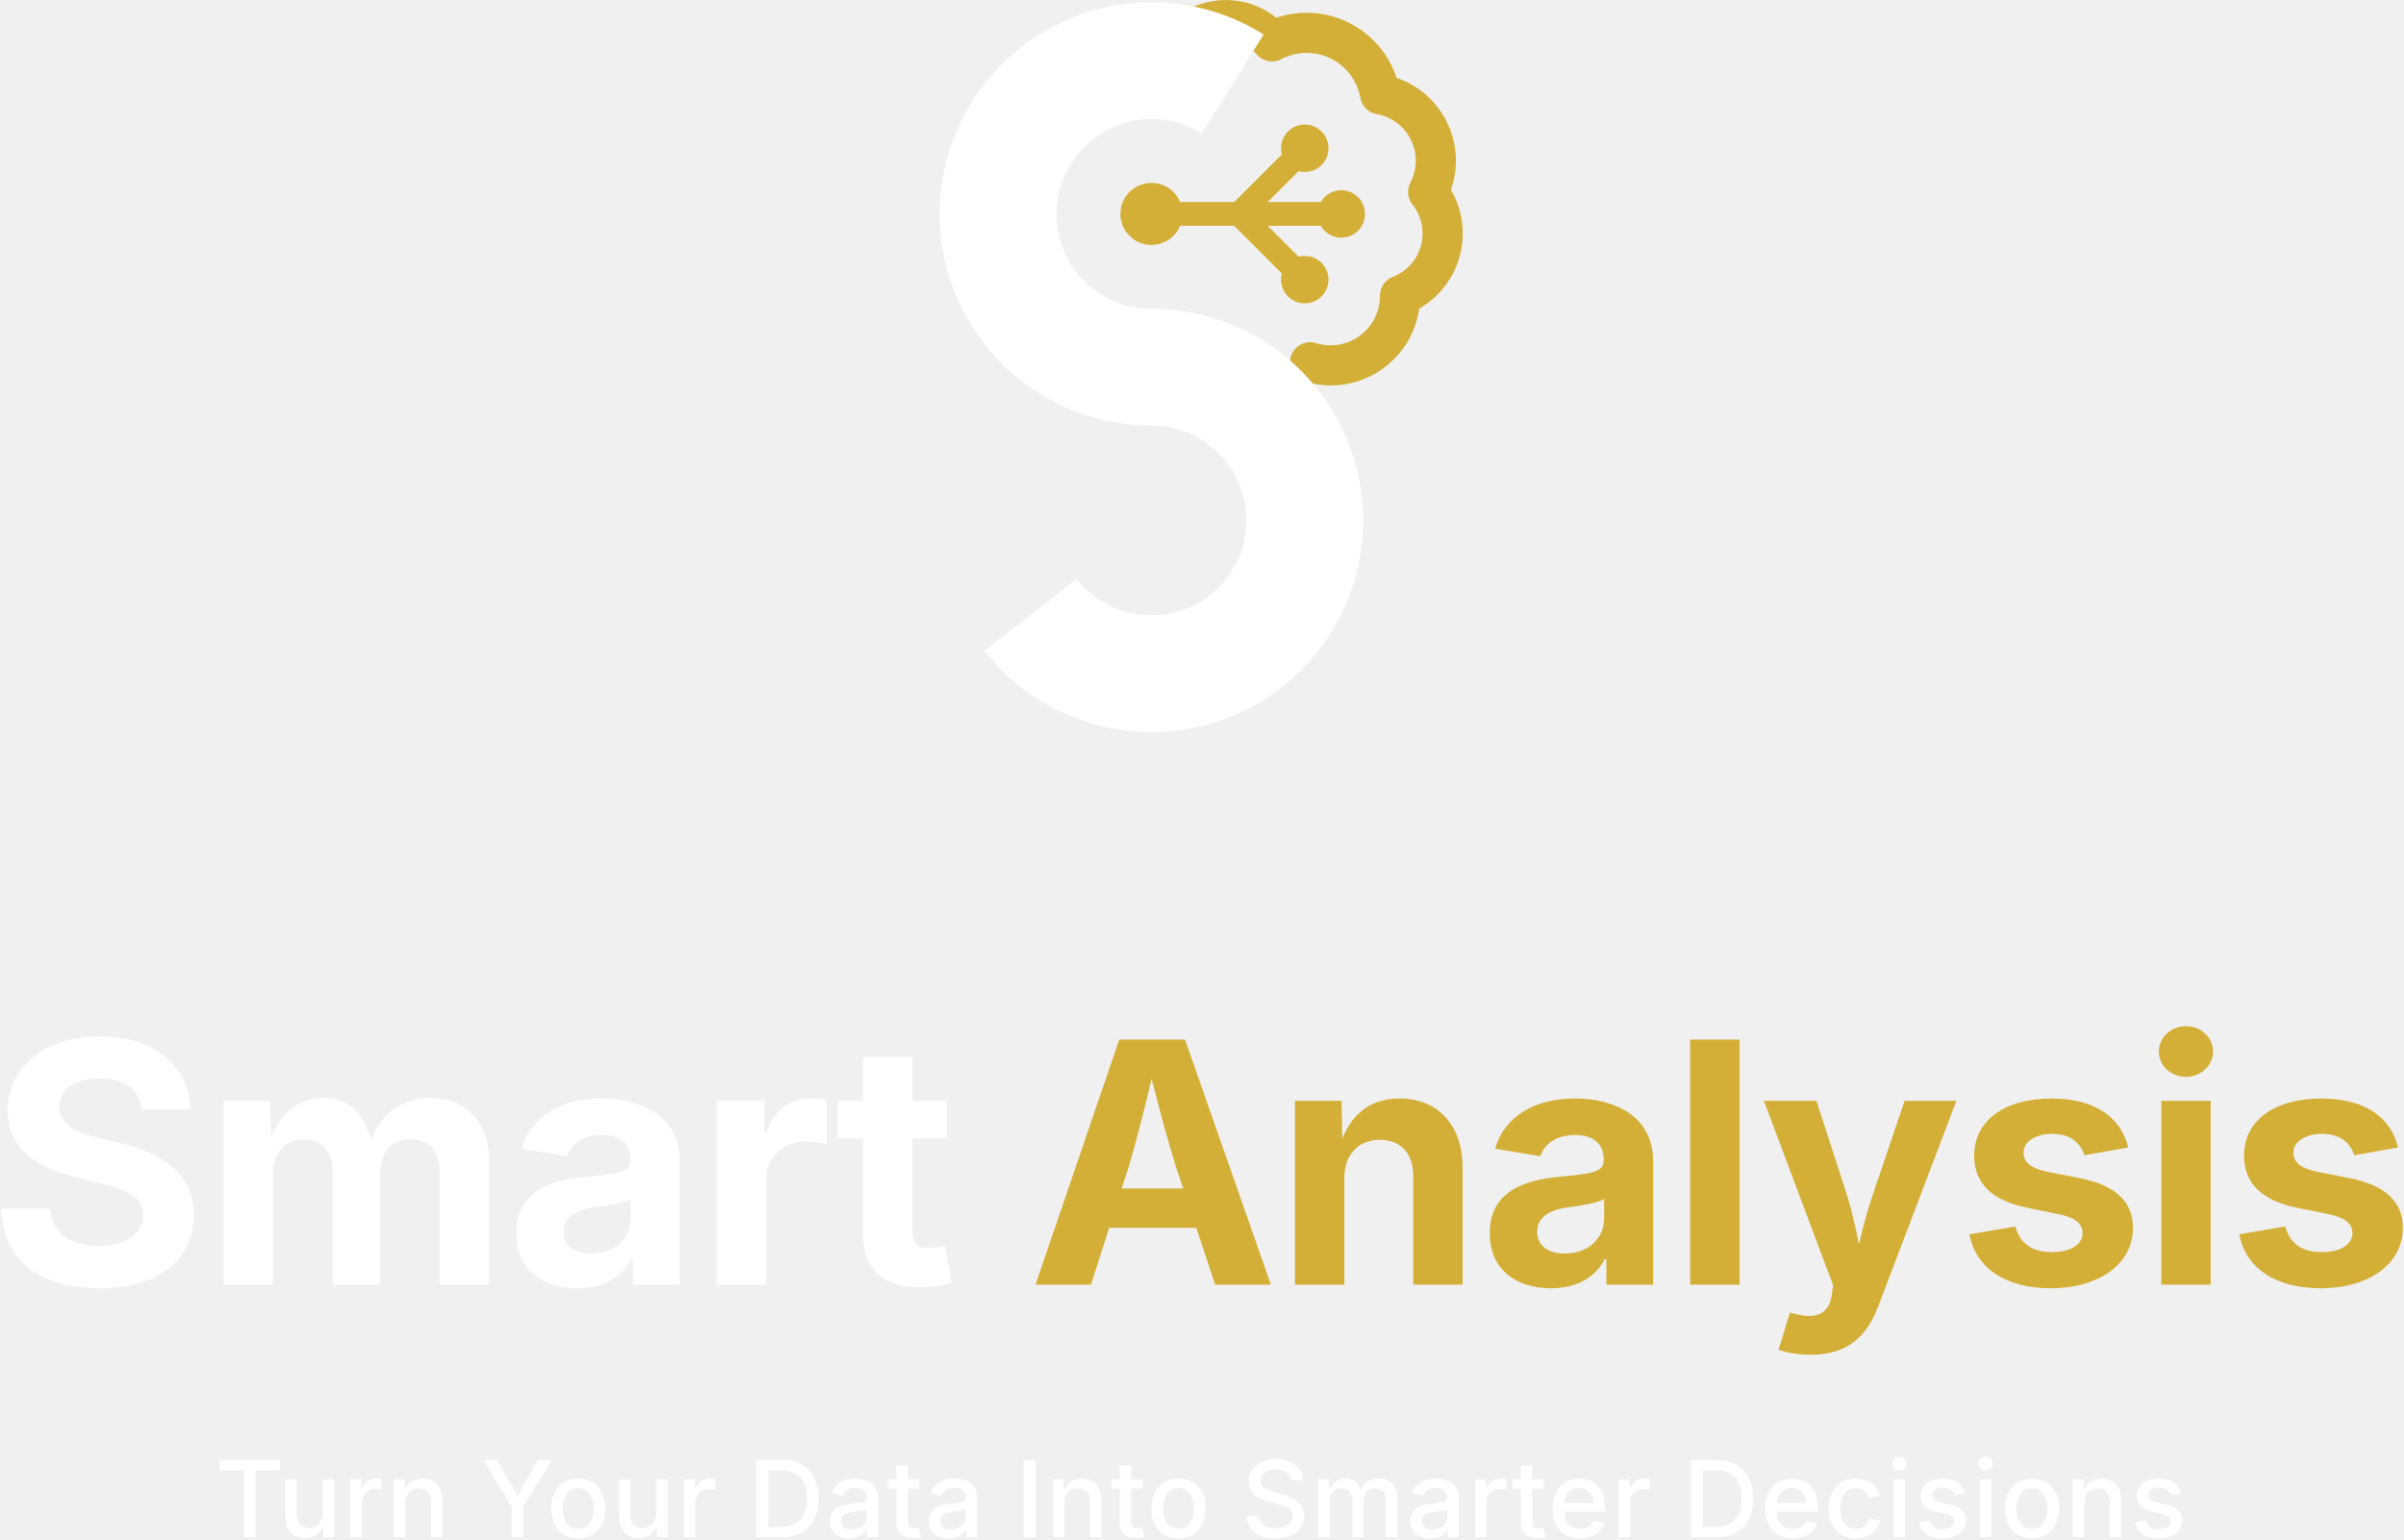
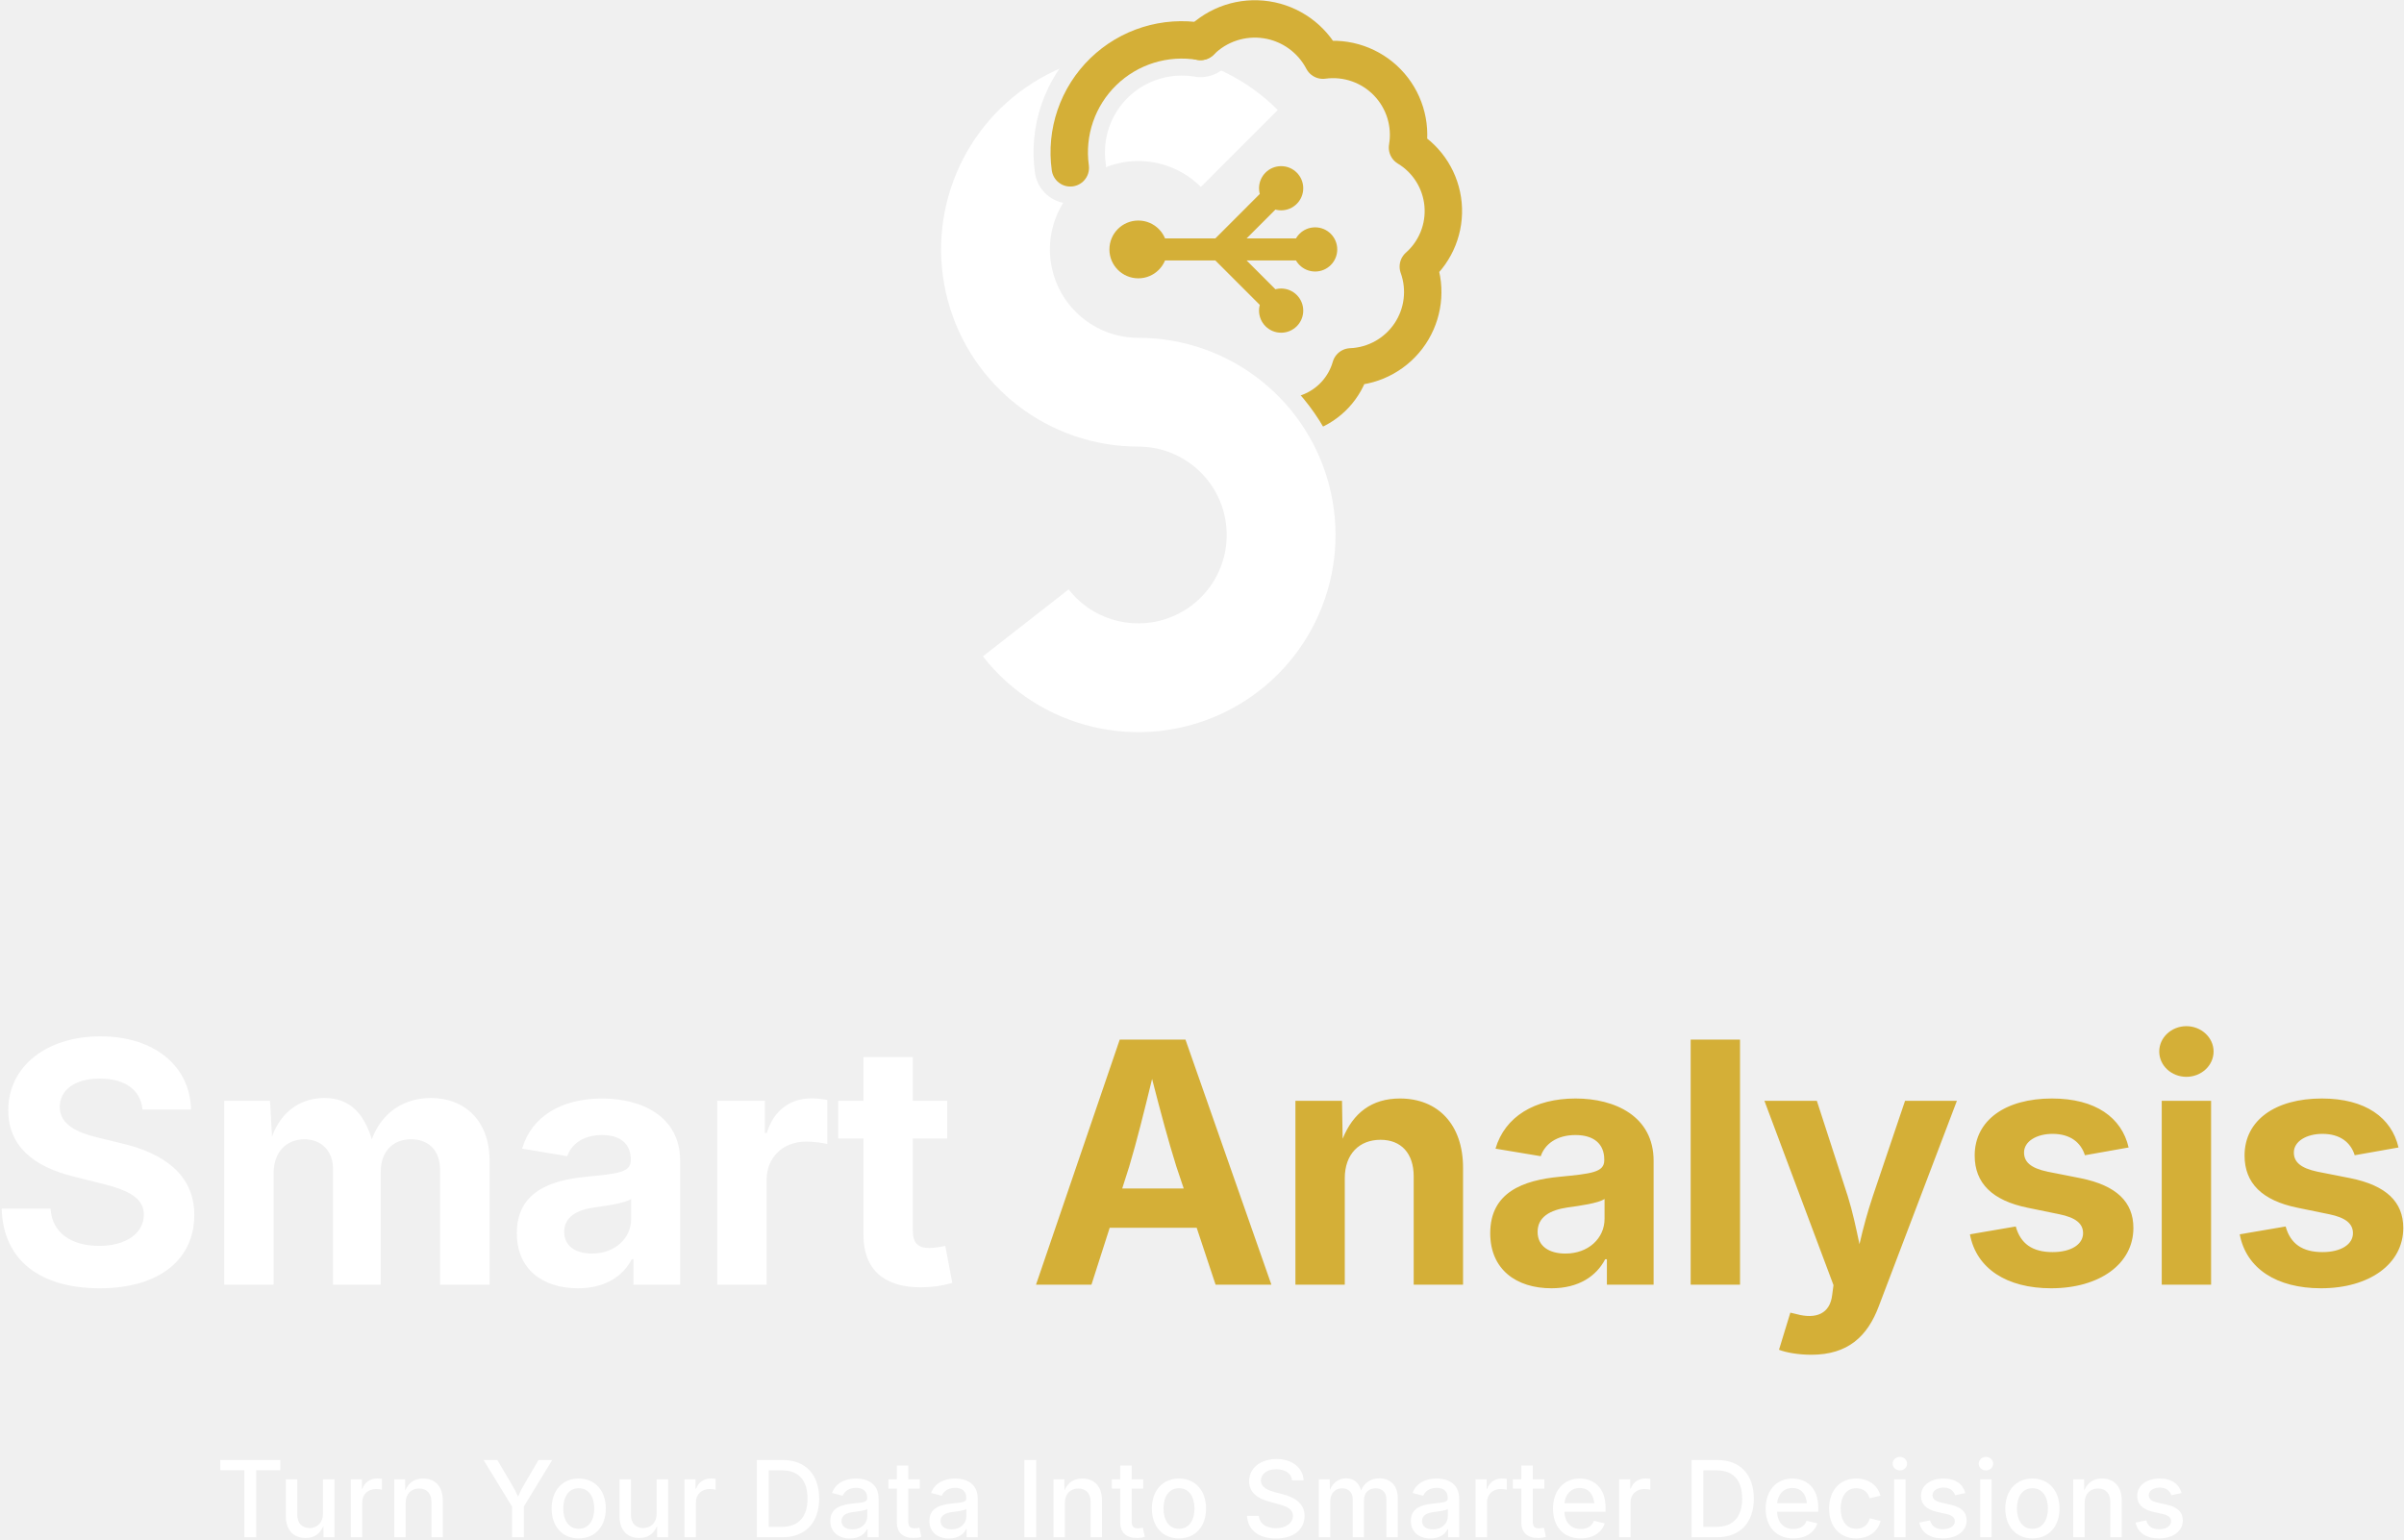
- <svg xmlns="http://www.w3.org/2000/svg" viewBox="-128.250 0.000 328.250 210.250">
-   <g class="symbol" transform="translate(0.000 0.000) scale(0.49844) translate(-41.875 -23.375)">
-     <path id="brain-contour" d="M106.21 36.77 A16.67 16.67 0 0 1 133.03 34.70 A20.45 20.45 0 0 1 162.64 49.22 A18.49 18.49 0 0 1 175.80 75.99 A18.24 18.24 0 0 1 168.10 104.38 A19.01 19.01 0 0 1 143.48 122.65" fill="none" stroke="#D4AF37" stroke-width="11" stroke-linecap="round" stroke-linejoin="round" />
-     <path id="letter-s" d="M122.26 46.38 A42 42 0 1 0 100.00 124.00 A42 42 0 1 1 66.90 191.86" fill="none" stroke="#FFFFFF" stroke-width="32" />
+ <svg xmlns="http://www.w3.org/2000/svg" viewBox="-128.500 0.000 328.250 210.250">
+   <g class="symbol" transform="translate(0.000 0.000) scale(0.46431) translate(-42.000 -8.625)">
+     <defs>
+       <mask id="sa-under-s" maskUnits="userSpaceOnUse" x="-60" y="-60" width="400" height="400">
+         <rect x="-60" y="-60" width="400" height="400" fill="#fff" />
+         <path d="M100.00 124.00 A42 42 0 1 1 66.90 191.86" fill="none" stroke="#000" stroke-width="42" />
+       </mask>
+       <mask id="sa-under-brain" maskUnits="userSpaceOnUse" x="-60" y="-60" width="400" height="400">
+         <rect x="-60" y="-60" width="400" height="400" fill="#fff" />
+         <path d="M80.00 58.00 A33.08 33.08 0 0 1 118.28 20.82" fill="none" stroke="#000" stroke-width="21" stroke-linecap="round" />
+       </mask>
+     </defs>
+     <path id="brain-back" d="M118.28 20.82 A22.59 22.59 0 0 1 154.29 26.32 A22.18 22.18 0 0 1 179.16 52.04 A21.81 21.81 0 0 1 182.34 87.06 A22.04 22.04 0 0 1 162.48 116.55 A20.21 20.21 0 0 1 131.91 127.87" fill="none" stroke="#D4AF37" stroke-width="11" stroke-linecap="round" stroke-linejoin="round" mask="url(#sa-under-s)" />
+     <path id="letter-s" d="M129.70 52.30 A42 42 0 1 0 100.00 124.00 A42 42 0 1 1 66.90 191.86" fill="none" stroke="#FFFFFF" stroke-width="32" mask="url(#sa-under-brain)" />
+     <path id="brain-front" d="M80.00 58.00 A33.08 33.08 0 0 1 118.28 20.82" fill="none" stroke="#D4AF37" stroke-width="11" stroke-linecap="round" stroke-linejoin="round" />
    <path id="circuit-traces" d="M100.00 82.00 H124.0 L140 66 M124.0 82.0 L140 98 M124.0 82.0 H150" fill="none" stroke="#D4AF37" stroke-width="6.5" stroke-linecap="round" stroke-linejoin="round" />
    <circle cx="100.0" cy="82.0" r="8.5" fill="#D4AF37" />
    <circle cx="142.0" cy="64.0" r="6.5" fill="#D4AF37" />
    <circle cx="142.0" cy="100.0" r="6.5" fill="#D4AF37" />
    <circle cx="152.0" cy="82.0" r="6.5" fill="#D4AF37" />
  </g>
  <g class="wordmark">
-     <path id="smart" d="M-114.7 175.96C-106.57 175.96 -101.78 172.03 -101.78 165.94C-101.78 160.33 -106.14 157.45 -111.78 156.15L-114.81 155.41C-117.64 154.74 -120.16 153.68 -120.16 151.19C-120.16 148.94 -118.18 147.32 -114.68 147.32C-111.24 147.32 -109.11 148.87 -108.86 151.55H-102.23C-102.35 145.66 -107.2 141.55 -114.61 141.55C-121.89 141.55 -127.19 145.59 -127.19 151.64C-127.19 156.51 -123.8 159.36 -118.14 160.73L-114.45 161.65C-110.81 162.55 -108.68 163.61 -108.68 165.9C-108.68 168.44 -111.1 170.17 -114.77 170.17C-118.47 170.17 -121.19 168.48 -121.41 165.09H-128.09C-127.88 172.21 -122.74 175.96 -114.7 175.96Z M-97.69 175.47H-90.95V160.28C-90.95 157.27 -89.13 155.61 -86.75 155.61C-84.46 155.61 -82.84 157.18 -82.84 159.63V175.47H-76.33V160.01C-76.33 157.39 -74.76 155.61 -72.2 155.61C-69.93 155.61 -68.22 156.98 -68.22 159.81V175.47H-61.46V158.53C-61.46 153.07 -64.87 149.97 -69.48 149.97C-72.94 149.97 -76.13 151.75 -77.54 155.61C-78.71 151.79 -80.8 149.97 -84.01 149.97C-87.02 149.97 -89.83 151.57 -91.18 155.23L-91.45 150.36H-97.69Z M-49.39 175.96C-45.69 175.96 -43.26 174.32 -42.05 171.99H-41.82V175.47H-35.44V158.55C-35.44 152.47 -40.7 150.04 -46.09 150.04C-51.71 150.04 -55.75 152.53 -57.03 156.89L-50.85 157.92C-50.31 156.31 -48.72 155.03 -46.11 155.03C-43.6 155.03 -42.18 156.24 -42.18 158.37V158.49C-42.18 160.13 -43.96 160.31 -48.27 160.73C-53.21 161.2 -57.75 162.82 -57.75 168.44C-57.75 173.4 -54.18 175.96 -49.39 175.96ZM-47.48 171.22C-49.71 171.22 -51.28 170.21 -51.28 168.26C-51.28 166.24 -49.62 165.27 -47.12 164.91C-45.64 164.71 -42.97 164.35 -42.14 163.76V166.48C-42.14 169.13 -44.34 171.22 -47.48 171.22Z M-30.38 175.47H-23.65V161.18C-23.65 158.06 -21.38 155.93 -18.28 155.93C-17.29 155.93 -15.96 156.08 -15.36 156.26V150.24C-15.96 150.11 -16.84 150.02 -17.54 150.02C-20.37 150.02 -22.68 151.64 -23.6 154.74H-23.87V150.36H-30.38Z M1.02 150.36H-3.67V144.38H-10.41V150.36H-13.87V155.5H-10.41V168.71C-10.41 173.31 -7.67 175.83 -2.64 175.83C-1.29 175.83 0.21 175.67 1.72 175.22L0.75 170.17C0.26 170.3 -0.86 170.46 -1.38 170.46C-3.02 170.46 -3.67 169.72 -3.67 168.12V155.5H1.02Z" fill="#FFFFFF" />
-     <path id="analysis" d="M13.14 175.47H20.71L23.2 167.7H35.09L37.67 175.47H45.28L33.56 142H24.57ZM24.91 162.33 25.88 159.32C26.89 155.95 27.88 151.97 29 147.37C30.17 151.93 31.22 155.88 32.3 159.32L33.31 162.33Z M55.31 160.93C55.31 157.61 57.31 155.68 60.18 155.68C63.01 155.68 64.72 157.54 64.72 160.67V175.47H71.46V159.5C71.46 153.61 68.04 150.04 62.83 150.04C58.97 150.04 56.43 152.04 55.02 155.54L54.93 150.36H48.57V175.47H55.31Z M83.52 175.96C87.23 175.96 89.66 174.32 90.87 171.99H91.09V175.47H97.47V158.55C97.47 152.47 92.22 150.04 86.83 150.04C81.21 150.04 77.17 152.53 75.89 156.89L82.06 157.92C82.6 156.31 84.2 155.03 86.8 155.03C89.32 155.03 90.73 156.24 90.73 158.37V158.49C90.73 160.13 88.96 160.31 84.65 160.73C79.71 161.2 75.17 162.82 75.17 168.44C75.17 173.4 78.74 175.96 83.52 175.96ZM85.43 171.22C83.21 171.22 81.64 170.21 81.64 168.26C81.64 166.24 83.3 165.27 85.79 164.91C87.28 164.71 89.95 164.35 90.78 163.76V166.48C90.78 169.13 88.58 171.22 85.43 171.22Z M109.27 142H102.53V175.47H109.27Z M114.6 184.36C115.57 184.74 117.23 185.04 119 185.04C124.03 185.04 126.68 182.5 128.21 178.43L138.88 150.36H131.81L127.4 163.38C126.68 165.54 126.1 167.7 125.58 169.94C125.11 167.72 124.66 165.56 123.99 163.38L119.77 150.36H112.6L122.04 175.53L121.86 176.88C121.56 179.4 119.7 180.23 116.98 179.49L116.15 179.29Z M151.76 175.96C158.34 175.96 162.99 172.66 162.99 167.72C162.99 164.15 160.65 161.92 155.8 160.93L151.29 160.04C148.9 159.54 148.05 158.67 148.05 157.41C148.05 155.9 149.76 154.87 151.96 154.87C154.41 154.87 155.82 156.08 156.36 157.79L162.34 156.73C161.39 152.65 157.82 150.04 151.87 150.04C145.51 150.04 141.31 153.01 141.31 157.83C141.31 161.59 143.69 163.97 148.55 164.96L152.88 165.85C155.08 166.3 156.11 167.11 156.11 168.44C156.11 169.94 154.52 171.02 151.96 171.02C149.2 171.02 147.58 169.87 146.93 167.52L140.66 168.59C141.54 173.27 145.69 175.96 151.76 175.96Z M166.86 175.47H173.6V150.36H166.86ZM170.23 147.08C172.25 147.08 173.93 145.55 173.93 143.62C173.93 141.71 172.25 140.16 170.23 140.16C168.18 140.16 166.52 141.71 166.52 143.62C166.52 145.55 168.18 147.08 170.23 147.08Z M188.61 175.96C195.19 175.96 199.84 172.66 199.84 167.72C199.84 164.15 197.5 161.92 192.65 160.93L188.13 160.04C185.75 159.54 184.9 158.67 184.9 157.41C184.9 155.9 186.61 154.87 188.81 154.87C191.26 154.87 192.67 156.08 193.21 157.79L199.18 156.73C198.24 152.65 194.67 150.04 188.72 150.04C182.36 150.04 178.16 153.01 178.16 157.83C178.16 161.59 180.54 163.97 185.39 164.96L189.73 165.85C191.93 166.3 192.96 167.11 192.96 168.44C192.96 169.94 191.37 171.02 188.81 171.02C186.05 171.02 184.43 169.87 183.78 167.52L177.51 168.59C178.39 173.27 182.54 175.96 188.61 175.96Z" fill="#D4AF37" />
+     <path id="smart" d="M-114.88 175.96C-106.75 175.96 -101.97 172.03 -101.97 165.94C-101.97 160.33 -106.33 157.45 -111.96 156.15L-115 155.41C-117.83 154.74 -120.34 153.68 -120.34 151.19C-120.34 148.94 -118.37 147.32 -114.86 147.32C-111.43 147.32 -109.29 148.87 -109.04 151.55H-102.42C-102.53 145.66 -107.38 141.55 -114.79 141.55C-122.07 141.55 -127.37 145.59 -127.37 151.64C-127.37 156.51 -123.98 159.36 -118.32 160.73L-114.64 161.65C-111 162.55 -108.86 163.61 -108.86 165.9C-108.86 168.44 -111.29 170.17 -114.95 170.17C-118.66 170.17 -121.38 168.48 -121.6 165.09H-128.27C-128.07 172.21 -122.93 175.96 -114.88 175.96Z M-97.88 175.47H-91.14V160.28C-91.14 157.27 -89.32 155.61 -86.94 155.61C-84.65 155.61 -83.03 157.18 -83.03 159.63V175.47H-76.51V160.01C-76.51 157.39 -74.94 155.61 -72.38 155.61C-70.11 155.61 -68.41 156.98 -68.41 159.81V175.47H-61.65V158.53C-61.65 153.07 -65.06 149.97 -69.66 149.97C-73.12 149.97 -76.31 151.75 -77.73 155.61C-78.9 151.79 -80.98 149.97 -84.2 149.97C-87.21 149.97 -90.01 151.57 -91.36 155.23L-91.63 150.36H-97.88Z M-49.58 175.96C-45.87 175.96 -43.45 174.32 -42.23 171.99H-42.01V175.47H-35.63V158.55C-35.63 152.47 -40.89 150.04 -46.28 150.04C-51.89 150.04 -55.93 152.53 -57.21 156.89L-51.04 157.92C-50.5 156.31 -48.9 155.03 -46.3 155.03C-43.78 155.03 -42.37 156.24 -42.37 158.37V158.49C-42.37 160.13 -44.14 160.31 -48.45 160.73C-53.4 161.2 -57.93 162.82 -57.93 168.44C-57.93 173.4 -54.36 175.96 -49.58 175.96ZM-47.67 171.22C-49.89 171.22 -51.46 170.21 -51.46 168.26C-51.46 166.24 -49.8 165.27 -47.31 164.91C-45.83 164.71 -43.15 164.35 -42.32 163.76V166.48C-42.32 169.13 -44.52 171.22 -47.67 171.22Z M-30.57 175.47H-23.83V161.18C-23.83 158.06 -21.56 155.93 -18.46 155.93C-17.47 155.93 -16.15 156.08 -15.54 156.26V150.24C-16.15 150.11 -17.03 150.02 -17.72 150.02C-20.55 150.02 -22.87 151.64 -23.79 154.74H-24.06V150.36H-30.57Z M0.84 150.36H-3.86V144.38H-10.6V150.36H-14.05V155.5H-10.6V168.71C-10.6 173.31 -7.86 175.83 -2.82 175.83C-1.48 175.83 0.03 175.67 1.53 175.22L0.57 170.17C0.07 170.3 -1.05 170.46 -1.57 170.46C-3.21 170.46 -3.86 169.72 -3.86 168.12V155.5H0.84Z" fill="#FFFFFF" />
+     <path id="analysis" d="M12.96 175.47H20.53L23.02 167.7H34.9L37.48 175.47H45.1L33.37 142H24.39ZM24.73 162.33 25.69 159.32C26.7 155.95 27.69 151.97 28.81 147.37C29.98 151.93 31.04 155.88 32.12 159.32L33.13 162.33Z M55.12 160.93C55.12 157.61 57.12 155.68 60 155.68C62.83 155.68 64.53 157.54 64.53 160.67V175.47H71.27V159.5C71.27 153.61 67.86 150.04 62.65 150.04C58.78 150.04 56.24 152.04 54.83 155.54L54.74 150.36H48.38V175.47H55.12Z M83.34 175.96C87.04 175.96 89.47 174.32 90.68 171.99H90.91V175.47H97.29V158.55C97.29 152.47 92.03 150.04 86.64 150.04C81.03 150.04 76.98 152.53 75.7 156.89L81.88 157.92C82.42 156.31 84.01 155.03 86.62 155.03C89.13 155.03 90.55 156.24 90.55 158.37V158.49C90.55 160.13 88.77 160.31 84.46 160.73C79.52 161.2 74.98 162.82 74.98 168.44C74.98 173.4 78.55 175.96 83.34 175.96ZM85.25 171.22C83.02 171.22 81.45 170.21 81.45 168.26C81.45 166.24 83.11 165.27 85.61 164.91C87.09 164.71 89.76 164.35 90.59 163.76V166.48C90.59 169.13 88.39 171.22 85.25 171.22Z M109.09 142H102.35V175.47H109.09Z M114.41 184.36C115.38 184.74 117.04 185.04 118.82 185.04C123.85 185.04 126.5 182.5 128.03 178.43L138.7 150.36H131.62L127.22 163.38C126.5 165.54 125.91 167.7 125.4 169.94C124.93 167.72 124.48 165.56 123.8 163.38L119.58 150.36H112.42L121.85 175.53L121.67 176.88C121.38 179.4 119.51 180.23 116.8 179.49L115.96 179.29Z M151.57 175.96C158.15 175.96 162.8 172.66 162.8 167.72C162.8 164.15 160.47 161.92 155.61 160.93L151.1 160.04C148.72 159.54 147.87 158.67 147.87 157.41C147.87 155.9 149.57 154.87 151.77 154.87C154.22 154.87 155.64 156.08 156.18 157.79L162.15 156.73C161.21 152.65 157.64 150.04 151.68 150.04C145.33 150.04 141.13 153.01 141.13 157.83C141.13 161.59 143.51 163.97 148.36 164.96L152.69 165.85C154.9 166.3 155.93 167.11 155.93 168.44C155.93 169.94 154.33 171.02 151.77 171.02C149.01 171.02 147.39 169.87 146.74 167.52L140.48 168.59C141.35 173.27 145.51 175.96 151.57 175.96Z M166.67 175.47H173.41V150.36H166.67ZM170.04 147.08C172.06 147.08 173.75 145.55 173.75 143.62C173.75 141.71 172.06 140.16 170.04 140.16C168 140.16 166.33 141.71 166.33 143.62C166.33 145.55 168 147.08 170.04 147.08Z M188.42 175.96C195 175.96 199.65 172.66 199.65 167.72C199.65 164.15 197.31 161.92 192.46 160.93L187.95 160.04C185.57 159.54 184.71 158.67 184.71 157.41C184.71 155.9 186.42 154.87 188.62 154.87C191.07 154.87 192.49 156.08 193.02 157.79L199 156.73C198.06 152.65 194.48 150.04 188.53 150.04C182.18 150.04 177.98 153.01 177.98 157.83C177.98 161.59 180.36 163.97 185.21 164.96L189.54 165.85C191.74 166.3 192.78 167.11 192.78 168.44C192.78 169.94 191.18 171.02 188.62 171.02C185.86 171.02 184.24 169.87 183.59 167.52L177.32 168.59C178.2 173.27 182.36 175.96 188.42 175.96Z" fill="#D4AF37" />
  </g>
-   <path id="tagline" d="M-98.24 200.81H-94.94V209.97H-93.32V200.81H-90.04V199.42H-98.24Z M-86.59 210.07C-85.49 210.07 -84.65 209.58 -84.15 208.43L-84.14 209.97H-82.65V202.05H-84.21V206.74C-84.21 207.99 -85 208.71 -86.05 208.71C-87.09 208.71 -87.73 208.03 -87.73 206.89V202.05H-89.28V207.08C-89.28 209.03 -88.2 210.07 -86.59 210.07Z M-80.42 209.97H-78.86V205.16C-78.86 204.12 -78.06 203.38 -76.97 203.38C-76.65 203.38 -76.27 203.44 -76.16 203.47V201.98C-76.32 201.96 -76.62 201.94 -76.82 201.94C-77.75 201.94 -78.53 202.46 -78.82 203.33H-78.91V202.05H-80.42Z M-72.92 205.28C-72.92 204.03 -72.14 203.31 -71.08 203.31C-70.05 203.31 -69.41 203.99 -69.41 205.13V209.97H-67.85V204.94C-67.85 202.99 -68.93 201.95 -70.54 201.95C-71.66 201.95 -72.49 202.45 -72.98 203.57L-72.99 202.05H-74.48V209.97H-72.92Z M-58.4 209.97H-56.79V205.77L-52.91 199.42H-54.79L-56.75 202.78C-57.06 203.31 -57.32 203.79 -57.58 204.42C-57.84 203.8 -58.1 203.33 -58.42 202.78L-60.4 199.42H-62.29L-58.4 205.77Z M-49.3 210.13C-47.07 210.13 -45.6 208.49 -45.6 206.05C-45.6 203.59 -47.07 201.95 -49.3 201.95C-51.53 201.95 -52.99 203.59 -52.99 206.05C-52.99 208.49 -51.53 210.13 -49.3 210.13ZM-49.3 208.81C-50.73 208.81 -51.41 207.55 -51.41 206.05C-51.41 204.53 -50.73 203.27 -49.3 203.27C-47.85 203.27 -47.17 204.54 -47.17 206.05C-47.17 207.55 -47.85 208.81 -49.3 208.81Z M-41.03 210.07C-39.94 210.07 -39.09 209.58 -38.59 208.43L-38.58 209.97H-37.09V202.05H-38.65V206.74C-38.65 207.99 -39.44 208.71 -40.49 208.71C-41.53 208.71 -42.17 208.03 -42.17 206.89V202.05H-43.72V207.08C-43.72 209.03 -42.64 210.07 -41.03 210.07Z M-34.86 209.97H-33.3V205.16C-33.3 204.12 -32.5 203.38 -31.41 203.38C-31.09 203.38 -30.71 203.44 -30.6 203.47V201.98C-30.76 201.96 -31.06 201.94 -31.26 201.94C-32.19 201.94 -32.97 202.46 -33.26 203.33H-33.35V202.05H-34.86Z M-21.54 209.97C-18.33 209.97 -16.47 207.98 -16.47 204.68C-16.47 201.4 -18.33 199.42 -21.44 199.42H-24.97V209.97ZM-23.36 208.55V200.83H-21.55C-19.24 200.83 -18.05 202.2 -18.05 204.68C-18.05 207.18 -19.24 208.55 -21.63 208.55Z M-12.27 210.14C-10.99 210.14 -10.24 209.5 -9.93 208.88H-9.85V209.97H-8.34V204.71C-8.34 202.43 -10.16 201.95 -11.44 201.95C-12.85 201.95 -14.18 202.5 -14.72 203.92L-13.25 204.3C-13.03 203.76 -12.45 203.22 -11.42 203.22C-10.43 203.22 -9.9 203.73 -9.9 204.61V204.65C-9.9 205.21 -10.5 205.2 -11.9 205.36C-13.39 205.53 -14.94 205.93 -14.94 207.73C-14.94 209.29 -13.78 210.14 -12.27 210.14ZM-11.92 208.89C-12.79 208.89 -13.41 208.5 -13.41 207.75C-13.41 206.94 -12.69 206.64 -11.81 206.52C-11.33 206.46 -10.13 206.33 -9.9 206.1V207.11C-9.9 208.04 -10.65 208.89 -11.92 208.89Z M-2.72 202.05H-4.3V200.17H-5.86V202.05H-7.01V203.32H-5.86V207.96C-5.86 209.3 -5.03 210.07 -3.59 210.07C-3.23 210.07 -2.83 210.02 -2.5 209.91L-2.78 208.66C-2.97 208.71 -3.27 208.75 -3.43 208.75C-4.05 208.75 -4.3 208.47 -4.3 207.83V203.32H-2.72Z M1.26 210.14C2.54 210.14 3.29 209.5 3.6 208.88H3.68V209.97H5.19V204.71C5.19 202.43 3.37 201.95 2.09 201.95C0.68 201.95 -0.65 202.5 -1.19 203.92L0.28 204.3C0.5 203.76 1.08 203.22 2.11 203.22C3.1 203.22 3.63 203.73 3.63 204.61V204.65C3.63 205.21 3.03 205.2 1.63 205.36C0.14 205.53 -1.41 205.93 -1.41 207.73C-1.41 209.29 -0.25 210.14 1.26 210.14ZM1.61 208.89C0.74 208.89 0.12 208.5 0.12 207.75C0.12 206.94 0.84 206.64 1.72 206.52C2.2 206.46 3.4 206.33 3.63 206.1V207.11C3.63 208.04 2.88 208.89 1.61 208.89Z M13.17 199.42H11.56V209.97H13.17Z M17.09 205.28C17.09 204.03 17.87 203.31 18.93 203.31C19.96 203.31 20.6 203.99 20.6 205.13V209.97H22.16V204.94C22.16 202.99 21.08 201.95 19.47 201.95C18.35 201.95 17.52 202.45 17.03 203.57L17.02 202.05H15.53V209.97H17.09Z M27.78 202.05H26.21V200.17H24.65V202.05H23.49V203.32H24.65V207.96C24.65 209.3 25.48 210.07 26.91 210.07C27.27 210.07 27.67 210.02 28 209.91L27.73 208.66C27.54 208.71 27.23 208.75 27.07 208.75C26.45 208.75 26.21 208.47 26.21 207.83V203.32H27.78Z M32.67 210.13C34.9 210.13 36.37 208.49 36.37 206.05C36.37 203.59 34.9 201.95 32.67 201.95C30.44 201.95 28.97 203.59 28.97 206.05C28.97 208.49 30.44 210.13 32.67 210.13ZM32.67 208.81C31.24 208.81 30.56 207.55 30.56 206.05C30.56 204.53 31.24 203.27 32.67 203.27C34.11 203.27 34.79 204.54 34.79 206.05C34.79 207.55 34.11 208.81 32.67 208.81Z M45.91 210.14C48.39 210.14 49.82 208.84 49.82 207.05C49.82 205.15 48.13 204.42 46.78 204.08L45.76 203.81C44.95 203.59 43.86 203.22 43.86 202.22C43.86 201.33 44.67 200.68 45.95 200.68C47.14 200.68 48 201.23 48.11 202.19H49.68C49.63 200.51 48.15 199.28 45.98 199.28C43.86 199.28 42.24 200.49 42.24 202.31C42.24 203.76 43.26 204.64 44.99 205.1L46.22 205.44C47.36 205.75 48.23 206.11 48.23 207.03C48.23 208.05 47.24 208.73 45.91 208.73C44.69 208.73 43.67 208.19 43.58 207.04H41.95C42.05 208.96 43.54 210.14 45.91 210.14Z M51.76 209.97H53.32V205.05C53.32 203.89 54.07 203.28 54.94 203.28C55.78 203.28 56.39 203.84 56.39 204.69V209.97H57.92V204.9C57.92 203.96 58.52 203.28 59.5 203.28C60.31 203.28 60.98 203.73 60.98 204.78V209.97H62.55V204.63C62.55 202.83 61.44 201.92 60.04 201.92C58.91 201.92 57.94 202.51 57.53 203.58C57.22 202.53 56.54 201.92 55.51 201.92C54.57 201.92 53.68 202.43 53.28 203.53L53.24 202.05H51.76Z M67 210.14C68.29 210.14 69.04 209.5 69.34 208.88H69.42V209.97H70.93V204.71C70.93 202.43 69.11 201.95 67.83 201.95C66.42 201.95 65.09 202.5 64.55 203.92L66.02 204.3C66.24 203.76 66.82 203.22 67.85 203.22C68.84 203.22 69.37 203.73 69.37 204.61V204.65C69.37 205.21 68.77 205.2 67.37 205.36C65.88 205.53 64.33 205.93 64.33 207.73C64.33 209.29 65.5 210.14 67 210.14ZM67.35 208.89C66.48 208.89 65.86 208.5 65.86 207.75C65.86 206.94 66.58 206.64 67.46 206.52C67.94 206.46 69.14 206.33 69.38 206.1V207.11C69.38 208.04 68.62 208.89 67.35 208.89Z M73.17 209.97H74.72V205.16C74.72 204.12 75.52 203.38 76.61 203.38C76.93 203.38 77.31 203.44 77.42 203.47V201.98C77.26 201.96 76.96 201.94 76.76 201.94C75.84 201.94 75.05 202.46 74.76 203.33H74.67V202.05H73.17Z M82.55 202.05H80.97V200.17H79.41V202.05H78.26V203.32H79.41V207.96C79.41 209.3 80.24 210.07 81.68 210.07C82.04 210.07 82.44 210.02 82.77 209.91L82.49 208.66C82.3 208.71 82 208.75 81.84 208.75C81.22 208.75 80.97 208.47 80.97 207.83V203.32H82.55Z M87.52 210.13C89.21 210.13 90.42 209.3 90.8 208.07L89.33 207.72C89.05 208.46 88.4 208.84 87.53 208.84C86.24 208.84 85.36 208.01 85.3 206.48H90.92V205.93C90.92 203.08 89.19 201.95 87.38 201.95C85.17 201.95 83.74 203.63 83.74 206.07C83.74 208.52 85.18 210.13 87.52 210.13ZM85.31 205.32C85.39 204.18 86.14 203.24 87.39 203.24C88.59 203.24 89.26 204.08 89.37 205.32Z M92.77 209.97H94.32V205.16C94.32 204.12 95.12 203.38 96.21 203.38C96.53 203.38 96.91 203.44 97.02 203.47V201.98C96.86 201.96 96.56 201.94 96.36 201.94C95.44 201.94 94.65 202.46 94.36 203.33H94.28V202.05H92.77Z M106.08 209.97C109.29 209.97 111.15 207.98 111.15 204.68C111.15 201.4 109.29 199.42 106.18 199.42H102.65V209.97ZM104.27 208.55V200.83H106.08C108.38 200.83 109.57 202.2 109.57 204.68C109.57 207.18 108.38 208.55 105.99 208.55Z M116.55 210.13C118.24 210.13 119.46 209.3 119.83 208.07L118.36 207.72C118.09 208.46 117.44 208.84 116.57 208.84C115.27 208.84 114.39 208.01 114.34 206.48H119.95V205.93C119.95 203.08 118.22 201.95 116.42 201.95C114.2 201.95 112.77 203.63 112.77 206.07C112.77 208.52 114.22 210.13 116.55 210.13ZM114.34 205.32C114.43 204.18 115.18 203.24 116.43 203.24C117.62 203.24 118.29 204.08 118.41 205.32Z M125.13 210.13C126.79 210.13 128.08 209.23 128.46 207.74L126.99 207.38C126.78 208.24 126.12 208.81 125.14 208.81C123.71 208.81 123.02 207.56 123.02 206.05C123.02 204.52 123.71 203.27 125.14 203.27C126.11 203.27 126.75 203.83 126.96 204.64L128.44 204.29C128.05 202.82 126.77 201.95 125.13 201.95C122.9 201.95 121.43 203.59 121.43 206.05C121.43 208.49 122.9 210.13 125.13 210.13Z M130.32 209.97H131.87V202.05H130.32ZM131.1 200.84C131.64 200.84 132.09 200.43 132.09 199.92C132.09 199.4 131.64 198.99 131.1 198.99C130.56 198.99 130.12 199.4 130.12 199.92C130.12 200.43 130.56 200.84 131.1 200.84Z M136.95 210.13C138.89 210.13 140.22 209.11 140.22 207.67C140.22 206.57 139.52 205.86 138.06 205.53L136.78 205.24C135.91 205.05 135.56 204.73 135.56 204.21C135.56 203.62 136.21 203.18 137.07 203.18C138 203.18 138.45 203.68 138.65 204.23L140.05 203.93C139.71 202.75 138.77 201.95 137.05 201.95C135.26 201.95 133.99 202.89 133.99 204.31C133.99 205.44 134.69 206.16 136.17 206.5L137.5 206.8C138.25 206.97 138.61 207.3 138.61 207.8C138.61 208.39 137.97 208.87 136.97 208.87C136.05 208.87 135.45 208.49 135.23 207.66L133.76 207.96C134.04 209.36 135.23 210.13 136.95 210.13Z M142.07 209.97H143.63V202.05H142.07ZM142.85 200.84C143.39 200.84 143.84 200.43 143.84 199.92C143.84 199.4 143.39 198.99 142.85 198.99C142.32 198.99 141.87 199.4 141.87 199.92C141.87 200.43 142.32 200.84 142.85 200.84Z M149.19 210.13C151.42 210.13 152.9 208.49 152.9 206.05C152.9 203.59 151.42 201.95 149.19 201.95C146.96 201.95 145.5 203.59 145.5 206.05C145.5 208.49 146.96 210.13 149.19 210.13ZM149.19 208.81C147.76 208.81 147.08 207.55 147.08 206.05C147.08 204.53 147.76 203.27 149.19 203.27C150.64 203.27 151.32 204.54 151.32 206.05C151.32 207.55 150.64 208.81 149.19 208.81Z M156.33 205.28C156.33 204.03 157.11 203.31 158.17 203.31C159.2 203.31 159.84 203.99 159.84 205.13V209.97H161.4V204.94C161.4 202.99 160.32 201.95 158.71 201.95C157.59 201.95 156.76 202.45 156.26 203.57L156.26 202.05H154.77V209.97H156.33Z M166.48 210.13C168.41 210.13 169.74 209.11 169.74 207.67C169.74 206.57 169.05 205.86 167.58 205.53L166.31 205.24C165.44 205.05 165.08 204.73 165.08 204.21C165.08 203.62 165.73 203.18 166.59 203.18C167.52 203.18 167.97 203.68 168.18 204.23L169.57 203.93C169.23 202.75 168.29 201.95 166.58 201.95C164.78 201.95 163.51 202.89 163.51 204.31C163.51 205.44 164.22 206.16 165.69 206.5L167.02 206.8C167.77 206.97 168.13 207.3 168.13 207.8C168.13 208.39 167.5 208.87 166.49 208.87C165.57 208.87 164.97 208.49 164.75 207.66L163.28 207.96C163.57 209.36 164.76 210.13 166.48 210.13Z" fill="#FFFFFF" />
+   <path id="tagline" d="M-98.42 200.81H-95.13V209.97H-93.51V200.81H-90.23V199.42H-98.42Z M-86.77 210.07C-85.68 210.07 -84.83 209.58 -84.34 208.43L-84.33 209.97H-82.83V202.05H-84.4V206.74C-84.4 207.99 -85.19 208.71 -86.24 208.71C-87.27 208.71 -87.91 208.03 -87.91 206.89V202.05H-89.47V207.08C-89.47 209.03 -88.39 210.07 -86.77 210.07Z M-80.6 209.97H-79.04V205.16C-79.04 204.12 -78.25 203.38 -77.16 203.38C-76.83 203.38 -76.46 203.44 -76.35 203.47V201.98C-76.51 201.96 -76.81 201.94 -77 201.94C-77.93 201.94 -78.72 202.46 -79.01 203.33H-79.09V202.05H-80.6Z M-73.11 205.28C-73.11 204.03 -72.33 203.31 -71.27 203.31C-70.23 203.31 -69.59 203.99 -69.59 205.13V209.97H-68.04V204.94C-68.04 202.99 -69.11 201.95 -70.73 201.95C-71.85 201.95 -72.67 202.45 -73.17 203.57L-73.18 202.05H-74.66V209.97H-73.11Z M-58.59 209.97H-56.97V205.77L-53.1 199.42H-54.97L-56.94 202.78C-57.25 203.31 -57.5 203.79 -57.76 204.42C-58.03 203.8 -58.28 203.33 -58.61 202.78L-60.59 199.42H-62.47L-58.59 205.77Z M-49.48 210.13C-47.25 210.13 -45.78 208.49 -45.78 206.05C-45.78 203.59 -47.25 201.95 -49.48 201.95C-51.71 201.95 -53.18 203.59 -53.18 206.05C-53.18 208.49 -51.71 210.13 -49.48 210.13ZM-49.48 208.81C-50.91 208.81 -51.59 207.55 -51.59 206.05C-51.59 204.53 -50.91 203.27 -49.48 203.27C-48.04 203.27 -47.36 204.54 -47.36 206.05C-47.36 207.55 -48.04 208.81 -49.48 208.81Z M-41.21 210.07C-40.12 210.07 -39.27 209.58 -38.78 208.43L-38.77 209.97H-37.27V202.05H-38.84V206.74C-38.84 207.99 -39.63 208.71 -40.68 208.71C-41.71 208.71 -42.35 208.03 -42.35 206.89V202.05H-43.91V207.08C-43.91 209.03 -42.83 210.07 -41.21 210.07Z M-35.04 209.97H-33.48V205.16C-33.48 204.12 -32.69 203.38 -31.6 203.38C-31.27 203.38 -30.9 203.44 -30.79 203.47V201.98C-30.95 201.96 -31.25 201.94 -31.44 201.94C-32.37 201.94 -33.16 202.46 -33.45 203.33H-33.53V202.05H-35.04Z M-21.72 209.97C-18.52 209.97 -16.65 207.98 -16.65 204.68C-16.65 201.4 -18.52 199.42 -21.62 199.42H-25.16V209.97ZM-23.54 208.55V200.83H-21.73C-19.43 200.83 -18.24 202.2 -18.24 204.68C-18.24 207.18 -19.43 208.55 -21.82 208.55Z M-12.45 210.14C-11.17 210.14 -10.42 209.5 -10.12 208.88H-10.04V209.97H-8.53V204.71C-8.53 202.43 -10.35 201.95 -11.62 201.95C-13.03 201.95 -14.36 202.5 -14.9 203.92L-13.44 204.3C-13.22 203.76 -12.64 203.22 -11.6 203.22C-10.61 203.22 -10.09 203.73 -10.09 204.61V204.65C-10.09 205.21 -10.69 205.2 -12.08 205.36C-13.58 205.53 -15.13 205.93 -15.13 207.73C-15.13 209.29 -13.96 210.14 -12.45 210.14ZM-12.11 208.89C-12.98 208.89 -13.6 208.5 -13.6 207.75C-13.6 206.94 -12.88 206.64 -12 206.52C-11.52 206.46 -10.31 206.33 -10.08 206.1V207.11C-10.08 208.04 -10.84 208.89 -12.11 208.89Z M-2.91 202.05H-4.48V200.17H-6.04V202.05H-7.2V203.32H-6.04V207.96C-6.04 209.3 -5.21 210.07 -3.78 210.07C-3.42 210.07 -3.02 210.02 -2.69 209.91L-2.96 208.66C-3.15 208.71 -3.46 208.75 -3.62 208.75C-4.24 208.75 -4.48 208.47 -4.48 207.83V203.32H-2.91Z M1.08 210.14C2.36 210.14 3.11 209.5 3.41 208.88H3.49V209.97H5V204.71C5 202.43 3.18 201.95 1.91 201.95C0.5 201.95 -0.83 202.5 -1.37 203.92L0.09 204.3C0.31 203.76 0.89 203.22 1.93 203.22C2.92 203.22 3.44 203.73 3.44 204.61V204.65C3.44 205.21 2.84 205.2 1.45 205.36C-0.05 205.53 -1.6 205.93 -1.6 207.73C-1.6 209.29 -0.43 210.14 1.08 210.14ZM1.42 208.89C0.55 208.89 -0.07 208.5 -0.07 207.75C-0.07 206.94 0.65 206.64 1.53 206.52C2.01 206.46 3.22 206.33 3.45 206.1V207.11C3.45 208.04 2.69 208.89 1.42 208.89Z M12.99 199.42H11.37V209.97H12.99Z M16.9 205.28C16.9 204.03 17.68 203.31 18.74 203.31C19.78 203.31 20.42 203.99 20.42 205.13V209.97H21.97V204.94C21.97 202.99 20.9 201.95 19.28 201.95C18.16 201.95 17.34 202.45 16.84 203.57L16.83 202.05H15.35V209.97H16.9Z M27.6 202.05H26.02V200.17H24.46V202.05H23.31V203.32H24.46V207.96C24.46 209.3 25.29 210.07 26.73 210.07C27.09 210.07 27.49 210.02 27.82 209.91L27.54 208.66C27.35 208.71 27.05 208.75 26.88 208.75C26.27 208.75 26.02 208.47 26.02 207.83V203.32H27.6Z M32.48 210.13C34.71 210.13 36.18 208.49 36.18 206.05C36.18 203.59 34.71 201.95 32.48 201.95C30.25 201.95 28.78 203.59 28.78 206.05C28.78 208.49 30.25 210.13 32.48 210.13ZM32.48 208.81C31.05 208.81 30.37 207.55 30.37 206.05C30.37 204.53 31.05 203.27 32.48 203.27C33.92 203.27 34.6 204.54 34.6 206.05C34.6 207.55 33.92 208.81 32.48 208.81Z M45.73 210.14C48.2 210.14 49.63 208.84 49.63 207.05C49.63 205.15 47.94 204.42 46.6 204.08L45.57 203.81C44.76 203.59 43.67 203.22 43.67 202.22C43.67 201.33 44.48 200.68 45.76 200.68C46.96 200.68 47.82 201.23 47.92 202.19H49.49C49.44 200.51 47.96 199.28 45.8 199.28C43.67 199.28 42.06 200.49 42.06 202.31C42.06 203.76 43.08 204.64 44.81 205.1L46.04 205.44C47.17 205.75 48.04 206.11 48.04 207.03C48.04 208.05 47.06 208.73 45.72 208.73C44.5 208.73 43.48 208.19 43.39 207.04H41.77C41.87 208.96 43.35 210.14 45.73 210.14Z M51.58 209.97H53.14V205.05C53.14 203.89 53.89 203.28 54.76 203.28C55.59 203.28 56.2 203.84 56.2 204.69V209.97H57.74V204.9C57.74 203.96 58.33 203.28 59.32 203.28C60.12 203.28 60.8 203.73 60.8 204.78V209.97H62.36V204.63C62.36 202.83 61.26 201.92 59.85 201.92C58.73 201.92 57.75 202.51 57.35 203.58C57.04 202.53 56.36 201.92 55.32 201.92C54.38 201.92 53.5 202.43 53.09 203.53L53.06 202.05H51.58Z M66.82 210.14C68.1 210.14 68.85 209.5 69.15 208.88H69.23V209.97H70.74V204.71C70.74 202.43 68.92 201.95 67.65 201.95C66.24 201.95 64.91 202.5 64.37 203.92L65.83 204.3C66.05 203.76 66.63 203.22 67.67 203.22C68.66 203.22 69.18 203.73 69.18 204.61V204.65C69.18 205.21 68.58 205.2 67.19 205.36C65.69 205.53 64.14 205.93 64.14 207.73C64.14 209.29 65.31 210.14 66.82 210.14ZM67.16 208.89C66.29 208.89 65.67 208.5 65.67 207.75C65.67 206.94 66.39 206.64 67.27 206.52C67.75 206.46 68.96 206.33 69.19 206.1V207.11C69.19 208.04 68.43 208.89 67.16 208.89Z M72.98 209.97H74.54V205.16C74.54 204.12 75.33 203.38 76.42 203.38C76.75 203.38 77.12 203.44 77.24 203.47V201.98C77.07 201.96 76.78 201.94 76.58 201.94C75.65 201.94 74.86 202.46 74.57 203.33H74.49V202.05H72.98Z M82.37 202.05H80.79V200.17H79.23V202.05H78.07V203.32H79.23V207.96C79.23 209.3 80.06 210.07 81.49 210.07C81.86 210.07 82.25 210.02 82.58 209.91L82.31 208.66C82.12 208.71 81.81 208.75 81.65 208.75C81.03 208.75 80.79 208.47 80.79 207.83V203.32H82.37Z M87.33 210.13C89.02 210.13 90.23 209.3 90.61 208.07L89.14 207.72C88.87 208.46 88.22 208.84 87.35 208.84C86.05 208.84 85.17 208.01 85.12 206.48H90.73V205.93C90.73 203.08 89 201.95 87.2 201.95C84.98 201.95 83.55 203.63 83.55 206.07C83.55 208.52 85 210.13 87.33 210.13ZM85.12 205.32C85.21 204.18 85.96 203.24 87.2 203.24C88.4 203.24 89.07 204.08 89.19 205.32Z M92.58 209.97H94.14V205.16C94.14 204.12 94.93 203.38 96.02 203.38C96.35 203.38 96.72 203.44 96.84 203.47V201.98C96.67 201.96 96.38 201.94 96.18 201.94C95.25 201.94 94.46 202.46 94.17 203.33H94.09V202.05H92.58Z M105.9 209.97C109.11 209.97 110.97 207.98 110.97 204.68C110.97 201.4 109.11 199.42 106 199.42H102.47V209.97ZM104.08 208.55V200.83H105.89C108.19 200.83 109.38 202.2 109.38 204.68C109.38 207.18 108.19 208.55 105.81 208.55Z M116.37 210.13C118.06 210.13 119.27 209.3 119.64 208.07L118.18 207.72C117.9 208.46 117.25 208.84 116.38 208.84C115.09 208.84 114.21 208.01 114.15 206.48H119.77V205.93C119.77 203.08 118.04 201.95 116.23 201.95C114.02 201.95 112.59 203.63 112.59 206.07C112.59 208.52 114.03 210.13 116.37 210.13ZM114.16 205.32C114.24 204.18 114.99 203.24 116.24 203.24C117.44 203.24 118.11 204.08 118.22 205.32Z M124.94 210.13C126.61 210.13 127.9 209.23 128.28 207.74L126.81 207.38C126.59 208.24 125.94 208.81 124.95 208.81C123.52 208.81 122.83 207.56 122.83 206.05C122.83 204.52 123.52 203.27 124.95 203.27C125.92 203.27 126.57 203.83 126.78 204.64L128.26 204.29C127.87 202.82 126.59 201.95 124.94 201.95C122.71 201.95 121.25 203.59 121.25 206.05C121.25 208.49 122.71 210.13 124.94 210.13Z M130.13 209.97H131.69V202.05H130.13ZM130.92 200.84C131.45 200.84 131.9 200.43 131.9 199.92C131.9 199.4 131.45 198.99 130.92 198.99C130.38 198.99 129.93 199.4 129.93 199.92C129.93 200.43 130.38 200.84 130.92 200.84Z M136.77 210.13C138.7 210.13 140.03 209.11 140.03 207.67C140.03 206.57 139.34 205.86 137.87 205.53L136.6 205.24C135.73 205.05 135.37 204.73 135.37 204.21C135.37 203.62 136.02 203.18 136.88 203.18C137.82 203.18 138.26 203.68 138.47 204.23L139.86 203.93C139.52 202.75 138.58 201.95 136.87 201.95C135.08 201.95 133.8 202.89 133.8 204.31C133.8 205.44 134.51 206.16 135.98 206.5L137.31 206.8C138.06 206.97 138.42 207.3 138.42 207.8C138.42 208.39 137.79 208.87 136.78 208.87C135.86 208.87 135.26 208.49 135.04 207.66L133.57 207.96C133.86 209.36 135.05 210.13 136.77 210.13Z M141.88 209.97H143.44V202.05H141.88ZM142.67 200.84C143.21 200.84 143.65 200.43 143.65 199.92C143.65 199.4 143.21 198.99 142.67 198.99C142.13 198.99 141.68 199.4 141.68 199.92C141.68 200.43 142.13 200.84 142.67 200.84Z M149.01 210.13C151.24 210.13 152.71 208.49 152.71 206.05C152.71 203.59 151.24 201.95 149.01 201.95C146.78 201.95 145.31 203.59 145.31 206.05C145.31 208.49 146.78 210.13 149.01 210.13ZM149.01 208.81C147.58 208.81 146.9 207.55 146.9 206.05C146.9 204.53 147.58 203.27 149.01 203.27C150.45 203.27 151.13 204.54 151.13 206.05C151.13 207.55 150.45 208.81 149.01 208.81Z M156.14 205.28C156.14 204.03 156.92 203.31 157.98 203.31C159.02 203.31 159.65 203.99 159.65 205.13V209.97H161.21V204.94C161.21 202.99 160.13 201.95 158.52 201.95C157.4 201.95 156.57 202.45 156.08 203.57L156.07 202.05H154.58V209.97H156.14Z M166.29 210.13C168.22 210.13 169.55 209.11 169.55 207.67C169.55 206.57 168.86 205.86 167.4 205.53L166.12 205.24C165.25 205.05 164.9 204.73 164.9 204.21C164.9 203.62 165.55 203.18 166.4 203.18C167.34 203.18 167.78 203.68 167.99 204.23L169.38 203.93C169.05 202.75 168.1 201.95 166.39 201.95C164.6 201.95 163.32 202.89 163.32 204.31C163.32 205.44 164.03 206.16 165.5 206.5L166.84 206.8C167.59 206.97 167.95 207.3 167.95 207.8C167.95 208.39 167.31 208.87 166.31 208.87C165.38 208.87 164.78 208.49 164.56 207.66L163.1 207.96C163.38 209.36 164.57 210.13 166.29 210.13Z" fill="#FFFFFF" />
</svg>
